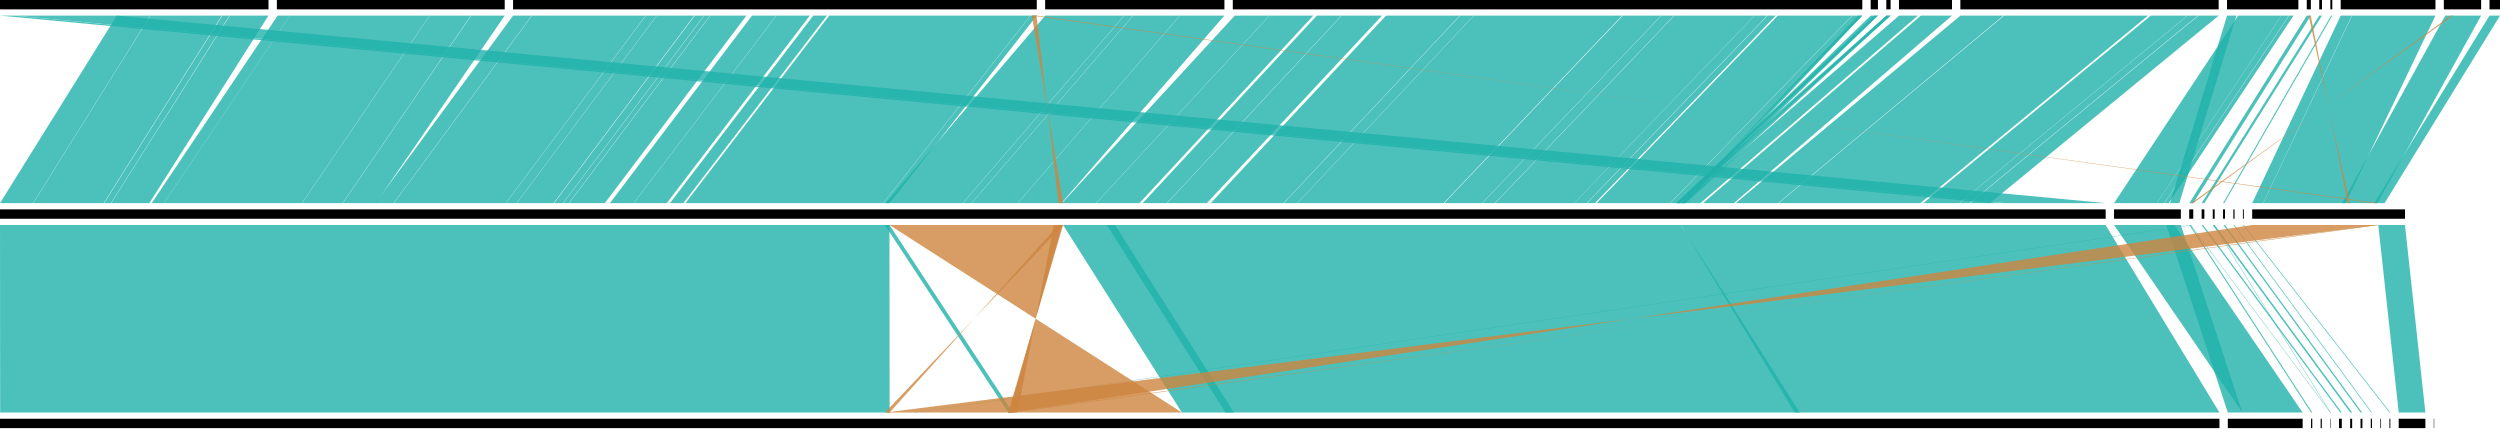
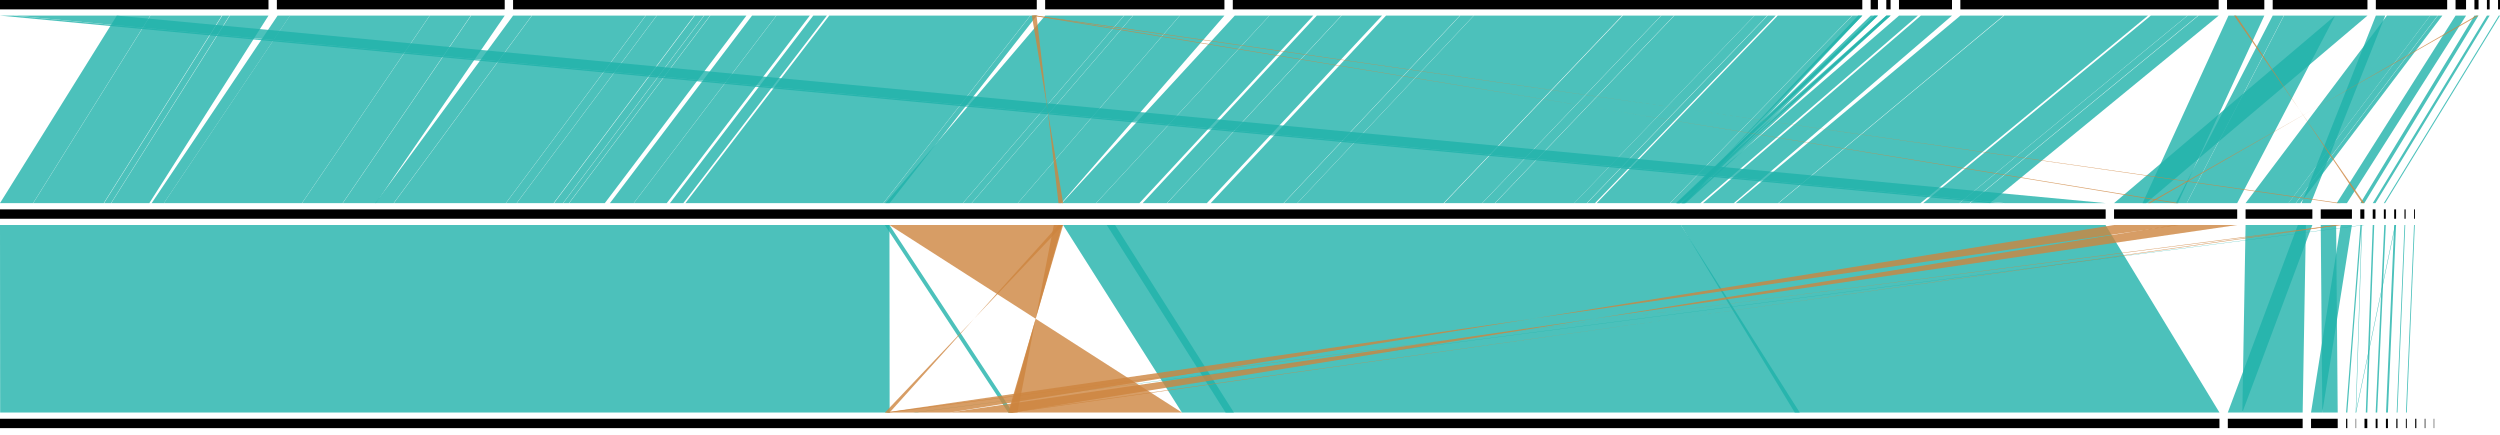
<svg width="400" height="69.5">
  <polygon points="0.0,0 42.958,0 42.958,1.5 0.0,1.5" fill="black" stroke="black" stroke-width="0" />
  <polygon points="44.298,0 80.753,0 80.753,1.5 44.298,1.5" fill="black" stroke="black" stroke-width="0" />
  <polygon points="82.092,0 165.884,0 165.884,1.5 82.092,1.5" fill="black" stroke="black" stroke-width="0" />
  <polygon points="167.224,0 195.908,0 195.908,1.5 167.224,1.5" fill="black" stroke="black" stroke-width="0" />
  <polygon points="197.247,0 297.968,0 297.968,1.5 197.247,1.5" fill="black" stroke="black" stroke-width="0" />
  <polygon points="299.307,0 300.47,0 300.47,1.5 299.307,1.5" fill="black" stroke="black" stroke-width="0" />
  <polygon points="301.809,0 302.495,0 302.495,1.5 301.809,1.5" fill="black" stroke="black" stroke-width="0" />
  <polygon points="303.835,0 312.32,0 312.32,1.5 303.835,1.5" fill="black" stroke="black" stroke-width="0" />
  <polygon points="313.659,0 354.985,0 354.985,1.5 313.659,1.5" fill="black" stroke="black" stroke-width="0" />
-   <polygon points="356.324,0 367.74,0 367.74,1.5 356.324,1.5" fill="black" stroke="black" stroke-width="0" />
-   <polygon points="369.08,0 369.737,0 369.737,1.5 369.08,1.5" fill="black" stroke="black" stroke-width="0" />
-   <polygon points="371.077,0 371.518,0 371.518,1.5 371.077,1.5" fill="black" stroke="black" stroke-width="0" />
-   <polygon points="372.857,0 373.171,0 373.171,1.5 372.857,1.5" fill="black" stroke="black" stroke-width="0" />
-   <polygon points="374.51,0 389.673,0 389.673,1.5 374.51,1.5" fill="black" stroke="black" stroke-width="0" />
-   <polygon points="391.013,0 396.98,0 396.98,1.5 391.013,1.5" fill="black" stroke="black" stroke-width="0" />
-   <polygon points="398.319,0 400,0 400,1.5 398.319,1.5" fill="black" stroke="black" stroke-width="0" />
+   <polygon points="356.324,0 362.291,0 362.291,1.5 356.324,1.5" fill="black" stroke="black" stroke-width="0" />
+   <polygon points="363.631,0 378.794,0 378.794,1.5 363.631,1.5" fill="black" stroke="black" stroke-width="0" />
+   <polygon points="380.133,0 391.549,0 391.549,1.5 380.133,1.5" fill="black" stroke="black" stroke-width="0" />
+   <polygon points="392.888,0 394.569,0 394.569,1.5 392.888,1.5" fill="black" stroke="black" stroke-width="0" />
+   <polygon points="395.909,0 396.566,0 396.566,1.5 395.909,1.5" fill="black" stroke="black" stroke-width="0" />
+   <polygon points="397.906,0 398.347,0 398.347,1.5 397.906,1.5" fill="black" stroke="black" stroke-width="0" />
+   <polygon points="399.686,0 400,0 400,1.5 399.686,1.5" fill="black" stroke="black" stroke-width="0" />
  <polygon points="0.0,33.5 336.907,33.5 336.907,35.0 0.0,35.0" fill="black" stroke="black" stroke-width="0" />
-   <polygon points="338.247,33.5 348.934,33.5 348.934,35.0 338.247,35.0" fill="black" stroke="black" stroke-width="0" />
-   <polygon points="350.273,33.5 350.92,33.5 350.92,35.0 350.273,35.0" fill="black" stroke="black" stroke-width="0" />
-   <polygon points="352.26,33.5 352.702,33.5 352.702,35.0 352.26,35.0" fill="black" stroke="black" stroke-width="0" />
-   <polygon points="354.041,33.5 354.347,33.5 354.347,35.0 354.041,35.0" fill="black" stroke="black" stroke-width="0" />
-   <polygon points="355.687,33.5 355.999,33.5 355.999,35.0 355.687,35.0" fill="black" stroke="black" stroke-width="0" />
-   <polygon points="357.338,33.5 357.527,33.5 357.527,35.0 357.338,35.0" fill="black" stroke="black" stroke-width="0" />
-   <polygon points="358.866,33.5 359.01,33.5 359.01,35.0 358.866,35.0" fill="black" stroke="black" stroke-width="0" />
-   <polygon points="360.35,33.5 384.803,33.5 384.803,35.0 360.35,35.0" fill="black" stroke="black" stroke-width="0" />
+   <polygon points="338.247,33.5 357.952,33.5 357.952,35.0 338.247,35.0" fill="black" stroke="black" stroke-width="0" />
+   <polygon points="359.292,33.5 369.978,33.5 369.978,35.0 359.292,35.0" fill="black" stroke="black" stroke-width="0" />
+   <polygon points="371.318,33.5 376.309,33.5 376.309,35.0 371.318,35.0" fill="black" stroke="black" stroke-width="0" />
+   <polygon points="377.648,33.5 378.296,33.5 378.296,35.0 377.648,35.0" fill="black" stroke="black" stroke-width="0" />
+   <polygon points="379.635,33.5 380.077,33.5 380.077,35.0 379.635,35.0" fill="black" stroke="black" stroke-width="0" />
+   <polygon points="381.416,33.5 381.729,33.5 381.729,35.0 381.416,35.0" fill="black" stroke="black" stroke-width="0" />
+   <polygon points="383.068,33.5 383.374,33.5 383.374,35.0 383.068,35.0" fill="black" stroke="black" stroke-width="0" />
+   <polygon points="384.714,33.5 384.902,33.5 384.902,35.0 384.714,35.0" fill="black" stroke="black" stroke-width="0" />
+   <polygon points="386.241,33.5 386.386,33.5 386.386,35.0 386.241,35.0" fill="black" stroke="black" stroke-width="0" />
  <polygon points="0.0,67.0 355.111,67.0 355.111,68.5 0.0,68.5" fill="black" stroke="black" stroke-width="0" />
  <polygon points="356.45,67.0 368.425,67.0 368.425,68.5 356.45,68.5" fill="black" stroke="black" stroke-width="0" />
-   <polygon points="369.765,67.0 369.964,67.0 369.964,68.5 369.765,68.5" fill="black" stroke="black" stroke-width="0" />
-   <polygon points="371.303,67.0 371.49,67.0 371.49,68.5 371.303,68.5" fill="black" stroke="black" stroke-width="0" />
-   <polygon points="372.83,67.0 372.9,67.0 372.9,68.5 372.83,68.5" fill="black" stroke="black" stroke-width="0" />
-   <polygon points="374.239,67.0 374.687,67.0 374.687,68.5 374.239,68.5" fill="black" stroke="black" stroke-width="0" />
-   <polygon points="376.026,67.0 376.345,67.0 376.345,68.5 376.026,68.5" fill="black" stroke="black" stroke-width="0" />
-   <polygon points="377.684,67.0 377.986,67.0 377.986,68.5 377.684,68.5" fill="black" stroke="black" stroke-width="0" />
-   <polygon points="379.325,67.0 379.518,67.0 379.518,68.5 379.325,68.5" fill="black" stroke="black" stroke-width="0" />
-   <polygon points="380.858,67.0 380.966,67.0 380.966,68.5 380.858,68.5" fill="black" stroke="black" stroke-width="0" />
-   <polygon points="382.305,67.0 382.455,67.0 382.455,68.5 382.305,68.5" fill="black" stroke="black" stroke-width="0" />
-   <polygon points="383.794,67.0 388.062,67.0 388.062,68.5 383.794,68.5" fill="black" stroke="black" stroke-width="0" />
+   <polygon points="369.765,67.0 374.033,67.0 374.033,68.5 369.765,68.5" fill="black" stroke="black" stroke-width="0" />
+   <polygon points="375.372,67.0 375.571,67.0 375.571,68.5 375.372,68.5" fill="black" stroke="black" stroke-width="0" />
+   <polygon points="376.911,67.0 376.981,67.0 376.981,68.5 376.911,68.5" fill="black" stroke="black" stroke-width="0" />
+   <polygon points="378.32,67.0 378.768,67.0 378.768,68.5 378.32,68.5" fill="black" stroke="black" stroke-width="0" />
+   <polygon points="380.107,67.0 380.408,67.0 380.408,68.5 380.107,68.5" fill="black" stroke="black" stroke-width="0" />
+   <polygon points="381.748,67.0 382.066,67.0 382.066,68.5 381.748,68.5" fill="black" stroke="black" stroke-width="0" />
+   <polygon points="383.406,67.0 383.599,67.0 383.599,68.5 383.406,68.5" fill="black" stroke="black" stroke-width="0" />
+   <polygon points="384.939,67.0 385.088,67.0 385.088,68.5 384.939,68.5" fill="black" stroke="black" stroke-width="0" />
+   <polygon points="386.427,67.0 386.615,67.0 386.615,68.5 386.427,68.5" fill="black" stroke="black" stroke-width="0" />
+   <polygon points="387.954,67.0 388.062,67.0 388.062,68.5 387.954,68.5" fill="black" stroke="black" stroke-width="0" />
  <polygon points="389.401,67.0 389.473,67.0 389.473,68.5 389.401,68.5" fill="black" stroke="black" stroke-width="0" />
-   <polygon points="372.972,2.5 373.171,2.5 355.884,32.5 355.687,32.5" fill="lightseagreen" fill-opacity="0.8" stroke="lightseagreen" stroke-width="0" />
-   <polygon points="371.077,2.5 371.514,2.5 352.702,32.5 352.267,32.5" fill="lightseagreen" fill-opacity="0.8" stroke="lightseagreen" stroke-width="0" />
+   <polygon points="399.801,2.5 400,2.5 381.613,32.5 381.416,32.5" fill="lightseagreen" fill-opacity="0.8" stroke="lightseagreen" stroke-width="0" />
+   <polygon points="397.906,2.5 398.343,2.5 380.077,32.5 379.642,32.5" fill="lightseagreen" fill-opacity="0.8" stroke="lightseagreen" stroke-width="0" />
  <polygon points="299.883,2.5 300.469,2.5 268.712,32.5 268.141,32.5" fill="lightseagreen" fill-opacity="0.8" stroke="lightseagreen" stroke-width="0" />
-   <polygon points="369.08,2.5 369.722,2.5 350.92,32.5 350.289,32.5" fill="lightseagreen" fill-opacity="0.8" stroke="lightseagreen" stroke-width="0" />
+   <polygon points="395.909,2.5 396.551,2.5 378.295,32.5 377.664,32.5" fill="lightseagreen" fill-opacity="0.8" stroke="lightseagreen" stroke-width="0" />
  <polygon points="297.292,2.5 297.968,2.5 269.589,32.5 268.937,32.5" fill="lightseagreen" fill-opacity="0.8" stroke="lightseagreen" stroke-width="0" />
  <polygon points="301.809,2.5 302.495,2.5 268.93,32.5 268.258,32.5" fill="lightseagreen" fill-opacity="0.8" stroke="lightseagreen" stroke-width="0" />
  <polygon points="301.809,2.5 302.495,2.5 269.724,32.5 269.053,32.5" fill="lightseagreen" fill-opacity="0.8" stroke="lightseagreen" stroke-width="0" />
-   <polygon points="366.241,2.5 366.965,2.5 347.008,32.5 346.294,32.5" fill="lightseagreen" fill-opacity="0.8" stroke="lightseagreen" stroke-width="0" />
+   <polygon points="390.05,2.5 390.774,2.5 368.053,32.5 367.339,32.5" fill="lightseagreen" fill-opacity="0.8" stroke="lightseagreen" stroke-width="0" />
  <polygon points="112.671,2.5 113.598,2.5 91.029,32.5 90.114,32.5" fill="lightseagreen" fill-opacity="0.8" stroke="lightseagreen" stroke-width="0" />
  <polygon points="164.865,2.5 165.884,2.5 142.352,32.5 141.345,32.5" fill="lightseagreen" fill-opacity="0.8" stroke="lightseagreen" stroke-width="0" />
  <polygon points="35.565,2.5 36.71,2.5 17.764,32.5 16.651,32.5" fill="lightseagreen" fill-opacity="0.8" stroke="lightseagreen" stroke-width="0" />
  <polygon points="299.308,2.5 300.469,2.5 269.507,32.5 268.367,32.5" fill="lightseagreen" fill-opacity="0.8" stroke="lightseagreen" stroke-width="0" />
-   <polygon points="365.021,2.5 366.207,2.5 346.269,32.5 345.106,32.5" fill="lightseagreen" fill-opacity="0.8" stroke="lightseagreen" stroke-width="0" />
+   <polygon points="388.83,2.5 390.016,2.5 367.314,32.5 366.151,32.5" fill="lightseagreen" fill-opacity="0.8" stroke="lightseagreen" stroke-width="0" />
  <polygon points="282.817,2.5 284.114,2.5 255.201,32.5 253.926,32.5" fill="lightseagreen" fill-opacity="0.8" stroke="lightseagreen" stroke-width="0" />
  <polygon points="179.862,2.5 181.268,2.5 155.454,32.5 154.078,32.5" fill="lightseagreen" fill-opacity="0.8" stroke="lightseagreen" stroke-width="0" />
  <polygon points="111.167,2.5 112.632,2.5 90.083,32.5 88.646,32.5" fill="lightseagreen" fill-opacity="0.8" stroke="lightseagreen" stroke-width="0" />
-   <polygon points="356.325,2.5 357.831,2.5 348.691,32.5 347.206,32.5" fill="lightseagreen" fill-opacity="0.8" stroke="lightseagreen" stroke-width="0" />
+   <polygon points="380.134,2.5 381.639,2.5 369.736,32.5 368.251,32.5" fill="lightseagreen" fill-opacity="0.8" stroke="lightseagreen" stroke-width="0" />
  <polygon points="296.37,2.5 297.968,2.5 268.794,32.5 267.231,32.5" fill="lightseagreen" fill-opacity="0.8" stroke="lightseagreen" stroke-width="0" />
  <polygon points="350.005,2.5 351.673,2.5 315.136,32.5 313.505,32.5" fill="lightseagreen" fill-opacity="0.8" stroke="lightseagreen" stroke-width="0" />
-   <polygon points="398.319,2.5 400,2.5 381.53,32.5 379.887,32.5" fill="lightseagreen" fill-opacity="0.8" stroke="lightseagreen" stroke-width="0" />
+   <polygon points="392.889,2.5 394.569,2.5 375.511,32.5 373.873,32.5" fill="lightseagreen" fill-opacity="0.8" stroke="lightseagreen" stroke-width="0" />
  <polygon points="103.33,2.5 105.066,2.5 82.661,32.5 80.949,32.5" fill="lightseagreen" fill-opacity="0.8" stroke="lightseagreen" stroke-width="0" />
-   <polygon points="374.511,2.5 376.288,2.5 362.107,32.5 360.35,32.5" fill="lightseagreen" fill-opacity="0.8" stroke="lightseagreen" stroke-width="0" />
+   <polygon points="363.631,2.5 365.409,2.5 349.876,32.5 348.118,32.5" fill="lightseagreen" fill-opacity="0.8" stroke="lightseagreen" stroke-width="0" />
  <polygon points="44.417,2.5 46.4,2.5 26.228,32.5 24.267,32.5" fill="lightseagreen" fill-opacity="0.8" stroke="lightseagreen" stroke-width="0" />
  <polygon points="265.812,2.5 267.842,2.5 239.178,32.5 237.166,32.5" fill="lightseagreen" fill-opacity="0.8" stroke="lightseagreen" stroke-width="0" />
  <polygon points="280.723,2.5 282.76,2.5 253.881,32.5 251.873,32.5" fill="lightseagreen" fill-opacity="0.8" stroke="lightseagreen" stroke-width="0" />
  <polygon points="233.617,2.5 235.79,2.5 207.559,32.5 205.412,32.5" fill="lightseagreen" fill-opacity="0.8" stroke="lightseagreen" stroke-width="0" />
  <polygon points="130.121,2.5 132.3,2.5 109.335,32.5 107.191,32.5" fill="lightseagreen" fill-opacity="0.8" stroke="lightseagreen" stroke-width="0" />
  <polygon points="0.0,2.5 2.231,2.5 320.645,32.5 318.444,32.5" fill="lightseagreen" fill-opacity="0.8" stroke="lightseagreen" stroke-width="0" />
  <polygon points="82.092,2.5 85.076,2.5 62.987,32.5 60.059,32.5" fill="lightseagreen" fill-opacity="0.8" stroke="lightseagreen" stroke-width="0" />
  <polygon points="303.84,2.5 306.858,2.5 272.065,32.5 269.128,32.5" fill="lightseagreen" fill-opacity="0.8" stroke="lightseagreen" stroke-width="0" />
  <polygon points="351.751,2.5 354.985,2.5 318.397,32.5 315.199,32.5" fill="lightseagreen" fill-opacity="0.8" stroke="lightseagreen" stroke-width="0" />
  <polygon points="120.325,2.5 124.192,2.5 101.391,32.5 97.589,32.5" fill="lightseagreen" fill-opacity="0.8" stroke="lightseagreen" stroke-width="0" />
  <polygon points="210.686,2.5 214.613,2.5 186.707,32.5 182.829,32.5" fill="lightseagreen" fill-opacity="0.8" stroke="lightseagreen" stroke-width="0" />
  <polygon points="307.333,2.5 312.318,2.5 277.412,32.5 272.478,32.5" fill="lightseagreen" fill-opacity="0.8" stroke="lightseagreen" stroke-width="0" />
+   <polygon points="373.623,2.5 378.794,2.5 343.372,32.5 338.247,32.5" fill="lightseagreen" fill-opacity="0.8" stroke="lightseagreen" stroke-width="0" />
  <polygon points="18.688,2.5 24.034,2.5 5.297,32.5 0.0,32.5" fill="lightseagreen" fill-opacity="0.8" stroke="lightseagreen" stroke-width="0" />
  <polygon points="124.214,2.5 129.566,2.5 106.685,32.5 101.407,32.5" fill="lightseagreen" fill-opacity="0.8" stroke="lightseagreen" stroke-width="0" />
  <polygon points="75.373,2.5 80.753,2.5 60.153,32.5 54.849,32.5" fill="lightseagreen" fill-opacity="0.8" stroke="lightseagreen" stroke-width="0" />
  <polygon points="197.562,2.5 203.096,2.5 175.372,32.5 169.915,32.5" fill="lightseagreen" fill-opacity="0.8" stroke="lightseagreen" stroke-width="0" />
-   <polygon points="391.241,2.5 396.979,2.5 380.395,32.5 374.745,32.5" fill="lightseagreen" fill-opacity="0.8" stroke="lightseagreen" stroke-width="0" />
+   <polygon points="356.553,2.5 362.291,2.5 348.459,32.5 342.808,32.5" fill="lightseagreen" fill-opacity="0.8" stroke="lightseagreen" stroke-width="0" />
  <polygon points="113.641,2.5 119.428,2.5 96.77,32.5 91.063,32.5" fill="lightseagreen" fill-opacity="0.8" stroke="lightseagreen" stroke-width="0" />
  <polygon points="344.124,2.5 349.979,2.5 313.49,32.5 307.711,32.5" fill="lightseagreen" fill-opacity="0.8" stroke="lightseagreen" stroke-width="0" />
  <polygon points="105.091,2.5 111.082,2.5 88.578,32.5 82.681,32.5" fill="lightseagreen" fill-opacity="0.8" stroke="lightseagreen" stroke-width="0" />
  <polygon points="259.642,2.5 265.779,2.5 237.14,32.5 231.066,32.5" fill="lightseagreen" fill-opacity="0.8" stroke="lightseagreen" stroke-width="0" />
  <polygon points="36.765,2.5 42.957,2.5 23.893,32.5 17.795,32.5" fill="lightseagreen" fill-opacity="0.8" stroke="lightseagreen" stroke-width="0" />
  <polygon points="214.656,2.5 221.122,2.5 193.102,32.5 186.74,32.5" fill="lightseagreen" fill-opacity="0.8" stroke="lightseagreen" stroke-width="0" />
  <polygon points="68.755,2.5 75.326,2.5 54.821,32.5 48.326,32.5" fill="lightseagreen" fill-opacity="0.8" stroke="lightseagreen" stroke-width="0" />
  <polygon points="313.659,2.5 320.547,2.5 284.511,32.5 277.714,32.5" fill="lightseagreen" fill-opacity="0.8" stroke="lightseagreen" stroke-width="0" />
-   <polygon points="358.092,2.5 365.019,2.5 345.11,32.5 338.247,32.5" fill="lightseagreen" fill-opacity="0.8" stroke="lightseagreen" stroke-width="0" />
+   <polygon points="381.901,2.5 388.828,2.5 366.155,32.5 359.292,32.5" fill="lightseagreen" fill-opacity="0.8" stroke="lightseagreen" stroke-width="0" />
  <polygon points="203.117,2.5 210.125,2.5 182.308,32.5 175.387,32.5" fill="lightseagreen" fill-opacity="0.8" stroke="lightseagreen" stroke-width="0" />
  <polygon points="188.774,2.5 195.903,2.5 169.829,32.5 162.85,32.5" fill="lightseagreen" fill-opacity="0.8" stroke="lightseagreen" stroke-width="0" />
  <polygon points="181.292,2.5 188.753,2.5 162.836,32.5 155.475,32.5" fill="lightseagreen" fill-opacity="0.8" stroke="lightseagreen" stroke-width="0" />
+   <polygon points="365.439,2.5 373.623,2.5 357.952,32.5 349.883,32.5" fill="lightseagreen" fill-opacity="0.8" stroke="lightseagreen" stroke-width="0" />
  <polygon points="24.058,2.5 35.498,2.5 16.6,32.5 5.316,32.5" fill="lightseagreen" fill-opacity="0.8" stroke="lightseagreen" stroke-width="0" />
  <polygon points="221.761,2.5 233.568,2.5 205.371,32.5 193.716,32.5" fill="lightseagreen" fill-opacity="0.8" stroke="lightseagreen" stroke-width="0" />
  <polygon points="284.439,2.5 296.337,2.5 267.205,32.5 255.462,32.5" fill="lightseagreen" fill-opacity="0.8" stroke="lightseagreen" stroke-width="0" />
  <polygon points="167.233,2.5 179.836,2.5 154.057,32.5 141.674,32.5" fill="lightseagreen" fill-opacity="0.8" stroke="lightseagreen" stroke-width="0" />
  <polygon points="267.892,2.5 280.71,2.5 251.875,32.5 239.215,32.5" fill="lightseagreen" fill-opacity="0.8" stroke="lightseagreen" stroke-width="0" />
-   <polygon points="376.319,2.5 389.673,2.5 375.309,32.5 362.114,32.5" fill="lightseagreen" fill-opacity="0.8" stroke="lightseagreen" stroke-width="0" />
  <polygon points="2.361,2.5 18.688,2.5 336.907,32.5 320.751,32.5" fill="lightseagreen" fill-opacity="0.8" stroke="lightseagreen" stroke-width="0" />
  <polygon points="85.109,2.5 103.298,2.5 80.929,32.5 63.017,32.5" fill="lightseagreen" fill-opacity="0.8" stroke="lightseagreen" stroke-width="0" />
  <polygon points="46.386,2.5 68.734,2.5 48.31,32.5 26.223,32.5" fill="lightseagreen" fill-opacity="0.8" stroke="lightseagreen" stroke-width="0" />
  <polygon points="320.654,2.5 343.673,2.5 307.276,32.5 284.575,32.5" fill="lightseagreen" fill-opacity="0.8" stroke="lightseagreen" stroke-width="0" />
  <polygon points="235.81,2.5 259.534,2.5 230.981,32.5 207.574,32.5" fill="lightseagreen" fill-opacity="0.8" stroke="lightseagreen" stroke-width="0" />
  <polygon points="132.673,2.5 164.842,2.5 141.329,32.5 109.668,32.5" fill="lightseagreen" fill-opacity="0.8" stroke="lightseagreen" stroke-width="0" />
-   <polygon points="369.714,2.5 369.381,2.5 375.959,32.5 375.627,32.5" fill="peru" fill-opacity="0.8" stroke="peru" stroke-width="0" />
-   <polygon points="392.475,2.5 392.14,2.5 350.912,32.5 350.58,32.5" fill="peru" fill-opacity="0.8" stroke="peru" stroke-width="0" />
-   <polygon points="165.844,2.5 165.097,2.5 380.531,32.5 379.792,32.5" fill="peru" fill-opacity="0.8" stroke="peru" stroke-width="0" />
+   <polygon points="396.543,2.5 396.21,2.5 344.022,32.5 343.691,32.5" fill="peru" fill-opacity="0.8" stroke="peru" stroke-width="0" />
+   <polygon points="357.787,2.5 357.452,2.5 378.288,32.5 377.956,32.5" fill="peru" fill-opacity="0.8" stroke="peru" stroke-width="0" />
+   <polygon points="165.844,2.5 165.097,2.5 348.595,32.5 347.855,32.5" fill="peru" fill-opacity="0.8" stroke="peru" stroke-width="0" />
+   <polygon points="165.847,2.5 165.097,2.5 374.511,32.5 373.775,32.5" fill="peru" fill-opacity="0.8" stroke="peru" stroke-width="0" />
  <polygon points="165.845,2.5 165.095,2.5 170.1,32.5 169.358,32.5" fill="peru" fill-opacity="0.8" stroke="peru" stroke-width="0" />
-   <polygon points="350.49,36.0 350.56,36.0 372.9,66.0 372.83,66.0" fill="lightseagreen" fill-opacity="0.8" stroke="lightseagreen" stroke-width="0" />
-   <polygon points="354.179,36.0 354.25,36.0 372.9,66.0 372.83,66.0" fill="lightseagreen" fill-opacity="0.8" stroke="lightseagreen" stroke-width="0" />
-   <polygon points="357.338,36.0 357.469,36.0 379.518,66.0 379.388,66.0" fill="lightseagreen" fill-opacity="0.8" stroke="lightseagreen" stroke-width="0" />
-   <polygon points="358.866,36.0 359,36.0 382.455,66.0 382.321,66.0" fill="lightseagreen" fill-opacity="0.8" stroke="lightseagreen" stroke-width="0" />
-   <polygon points="350.296,36.0 350.495,36.0 369.964,66.0 369.765,66.0" fill="lightseagreen" fill-opacity="0.8" stroke="lightseagreen" stroke-width="0" />
-   <polygon points="352.26,36.0 352.5,36.0 374.687,66.0 374.446,66.0" fill="lightseagreen" fill-opacity="0.8" stroke="lightseagreen" stroke-width="0" />
-   <polygon points="355.752,36.0 355.999,36.0 377.931,66.0 377.684,66.0" fill="lightseagreen" fill-opacity="0.8" stroke="lightseagreen" stroke-width="0" />
-   <polygon points="354.041,36.0 354.345,36.0 376.345,66.0 376.041,66.0" fill="lightseagreen" fill-opacity="0.8" stroke="lightseagreen" stroke-width="0" />
-   <polygon points="350.58,36.0 350.912,36.0 146.509,66.0 146.177,66.0" fill="lightseagreen" fill-opacity="0.8" stroke="lightseagreen" stroke-width="0" />
+   <polygon points="377.865,36.0 377.936,36.0 376.981,66.0 376.911,66.0" fill="lightseagreen" fill-opacity="0.8" stroke="lightseagreen" stroke-width="0" />
+   <polygon points="383.206,36.0 383.277,36.0 376.981,66.0 376.911,66.0" fill="lightseagreen" fill-opacity="0.8" stroke="lightseagreen" stroke-width="0" />
+   <polygon points="384.714,36.0 384.844,36.0 383.599,66.0 383.469,66.0" fill="lightseagreen" fill-opacity="0.8" stroke="lightseagreen" stroke-width="0" />
+   <polygon points="386.241,36.0 386.375,36.0 385.088,66.0 384.955,66.0" fill="lightseagreen" fill-opacity="0.8" stroke="lightseagreen" stroke-width="0" />
+   <polygon points="377.671,36.0 377.87,36.0 375.571,66.0 375.372,66.0" fill="lightseagreen" fill-opacity="0.8" stroke="lightseagreen" stroke-width="0" />
+   <polygon points="379.635,36.0 379.876,36.0 378.768,66.0 378.527,66.0" fill="lightseagreen" fill-opacity="0.8" stroke="lightseagreen" stroke-width="0" />
+   <polygon points="381.481,36.0 381.729,36.0 380.354,66.0 380.107,66.0" fill="lightseagreen" fill-opacity="0.8" stroke="lightseagreen" stroke-width="0" />
+   <polygon points="383.068,36.0 383.371,36.0 382.066,66.0 381.763,66.0" fill="lightseagreen" fill-opacity="0.8" stroke="lightseagreen" stroke-width="0" />
+   <polygon points="377.956,36.0 378.288,36.0 146.509,66.0 146.177,66.0" fill="lightseagreen" fill-opacity="0.8" stroke="lightseagreen" stroke-width="0" />
  <polygon points="141.573,36.0 142.314,36.0 162.055,66.0 161.313,66.0" fill="lightseagreen" fill-opacity="0.8" stroke="lightseagreen" stroke-width="0" />
-   <polygon points="346.612,36.0 348.933,36.0 358.773,66.0 356.45,66.0" fill="lightseagreen" fill-opacity="0.8" stroke="lightseagreen" stroke-width="0" />
-   <polygon points="380.525,36.0 384.793,36.0 388.062,66.0 383.794,66.0" fill="lightseagreen" fill-opacity="0.8" stroke="lightseagreen" stroke-width="0" />
+   <polygon points="374.506,36.0 376.309,36.0 371.568,66.0 369.765,66.0" fill="lightseagreen" fill-opacity="0.8" stroke="lightseagreen" stroke-width="0" />
+   <polygon points="367.657,36.0 369.978,36.0 358.773,66.0 356.45,66.0" fill="lightseagreen" fill-opacity="0.8" stroke="lightseagreen" stroke-width="0" />
+   <polygon points="371.318,36.0 373.783,36.0 374.033,66.0 371.568,66.0" fill="lightseagreen" fill-opacity="0.8" stroke="lightseagreen" stroke-width="0" />
  <polygon points="170.093,36.0 178.412,36.0 197.423,66.0 189.101,66.0" fill="lightseagreen" fill-opacity="0.8" stroke="lightseagreen" stroke-width="0" />
-   <polygon points="338.247,36.0 347.898,36.0 368.425,66.0 358.773,66.0" fill="lightseagreen" fill-opacity="0.8" stroke="lightseagreen" stroke-width="0" />
+   <polygon points="359.292,36.0 368.943,36.0 368.425,66.0 358.773,66.0" fill="lightseagreen" fill-opacity="0.8" stroke="lightseagreen" stroke-width="0" />
  <polygon points="268.937,36.0 336.883,36.0 355.111,66.0 287.158,66.0" fill="lightseagreen" fill-opacity="0.8" stroke="lightseagreen" stroke-width="0" />
  <polygon points="177.078,36.0 268.938,36.0 287.956,66.0 196.086,66.0" fill="lightseagreen" fill-opacity="0.8" stroke="lightseagreen" stroke-width="0" />
  <polygon points="0.0,36.0 142.313,36.0 142.342,66.0 0.024,66.0" fill="lightseagreen" fill-opacity="0.8" stroke="lightseagreen" stroke-width="0" />
-   <polygon points="380.53,36.0 379.792,36.0 162.054,66.0 161.314,66.0" fill="peru" fill-opacity="0.8" stroke="peru" stroke-width="0" />
+   <polygon points="374.511,36.0 373.777,36.0 142.343,66.0 141.601,66.0" fill="peru" fill-opacity="0.8" stroke="peru" stroke-width="0" />
+   <polygon points="374.511,36.0 373.776,36.0 162.056,66.0 161.314,66.0" fill="peru" fill-opacity="0.8" stroke="peru" stroke-width="0" />
  <polygon points="170.1,36.0 169.358,36.0 142.342,66.0 141.599,66.0" fill="peru" fill-opacity="0.8" stroke="peru" stroke-width="0" />
  <polygon points="170.098,36.0 168.603,36.0 162.804,66.0 161.313,66.0" fill="peru" fill-opacity="0.8" stroke="peru" stroke-width="0" />
-   <polygon points="380.531,36.0 360.35,36.0 161.79,66.0 141.601,66.0" fill="peru" fill-opacity="0.8" stroke="peru" stroke-width="0" />
+   <polygon points="357.952,36.0 347.855,36.0 162.054,66.0 151.954,66.0" fill="peru" fill-opacity="0.8" stroke="peru" stroke-width="0" />
+   <polygon points="348.595,36.0 338.247,36.0 151.954,66.0 141.601,66.0" fill="peru" fill-opacity="0.8" stroke="peru" stroke-width="0" />
  <polygon points="169.942,36.0 142.308,36.0 189.101,66.0 161.47,66.0" fill="peru" fill-opacity="0.8" stroke="peru" stroke-width="0" />
</svg>
